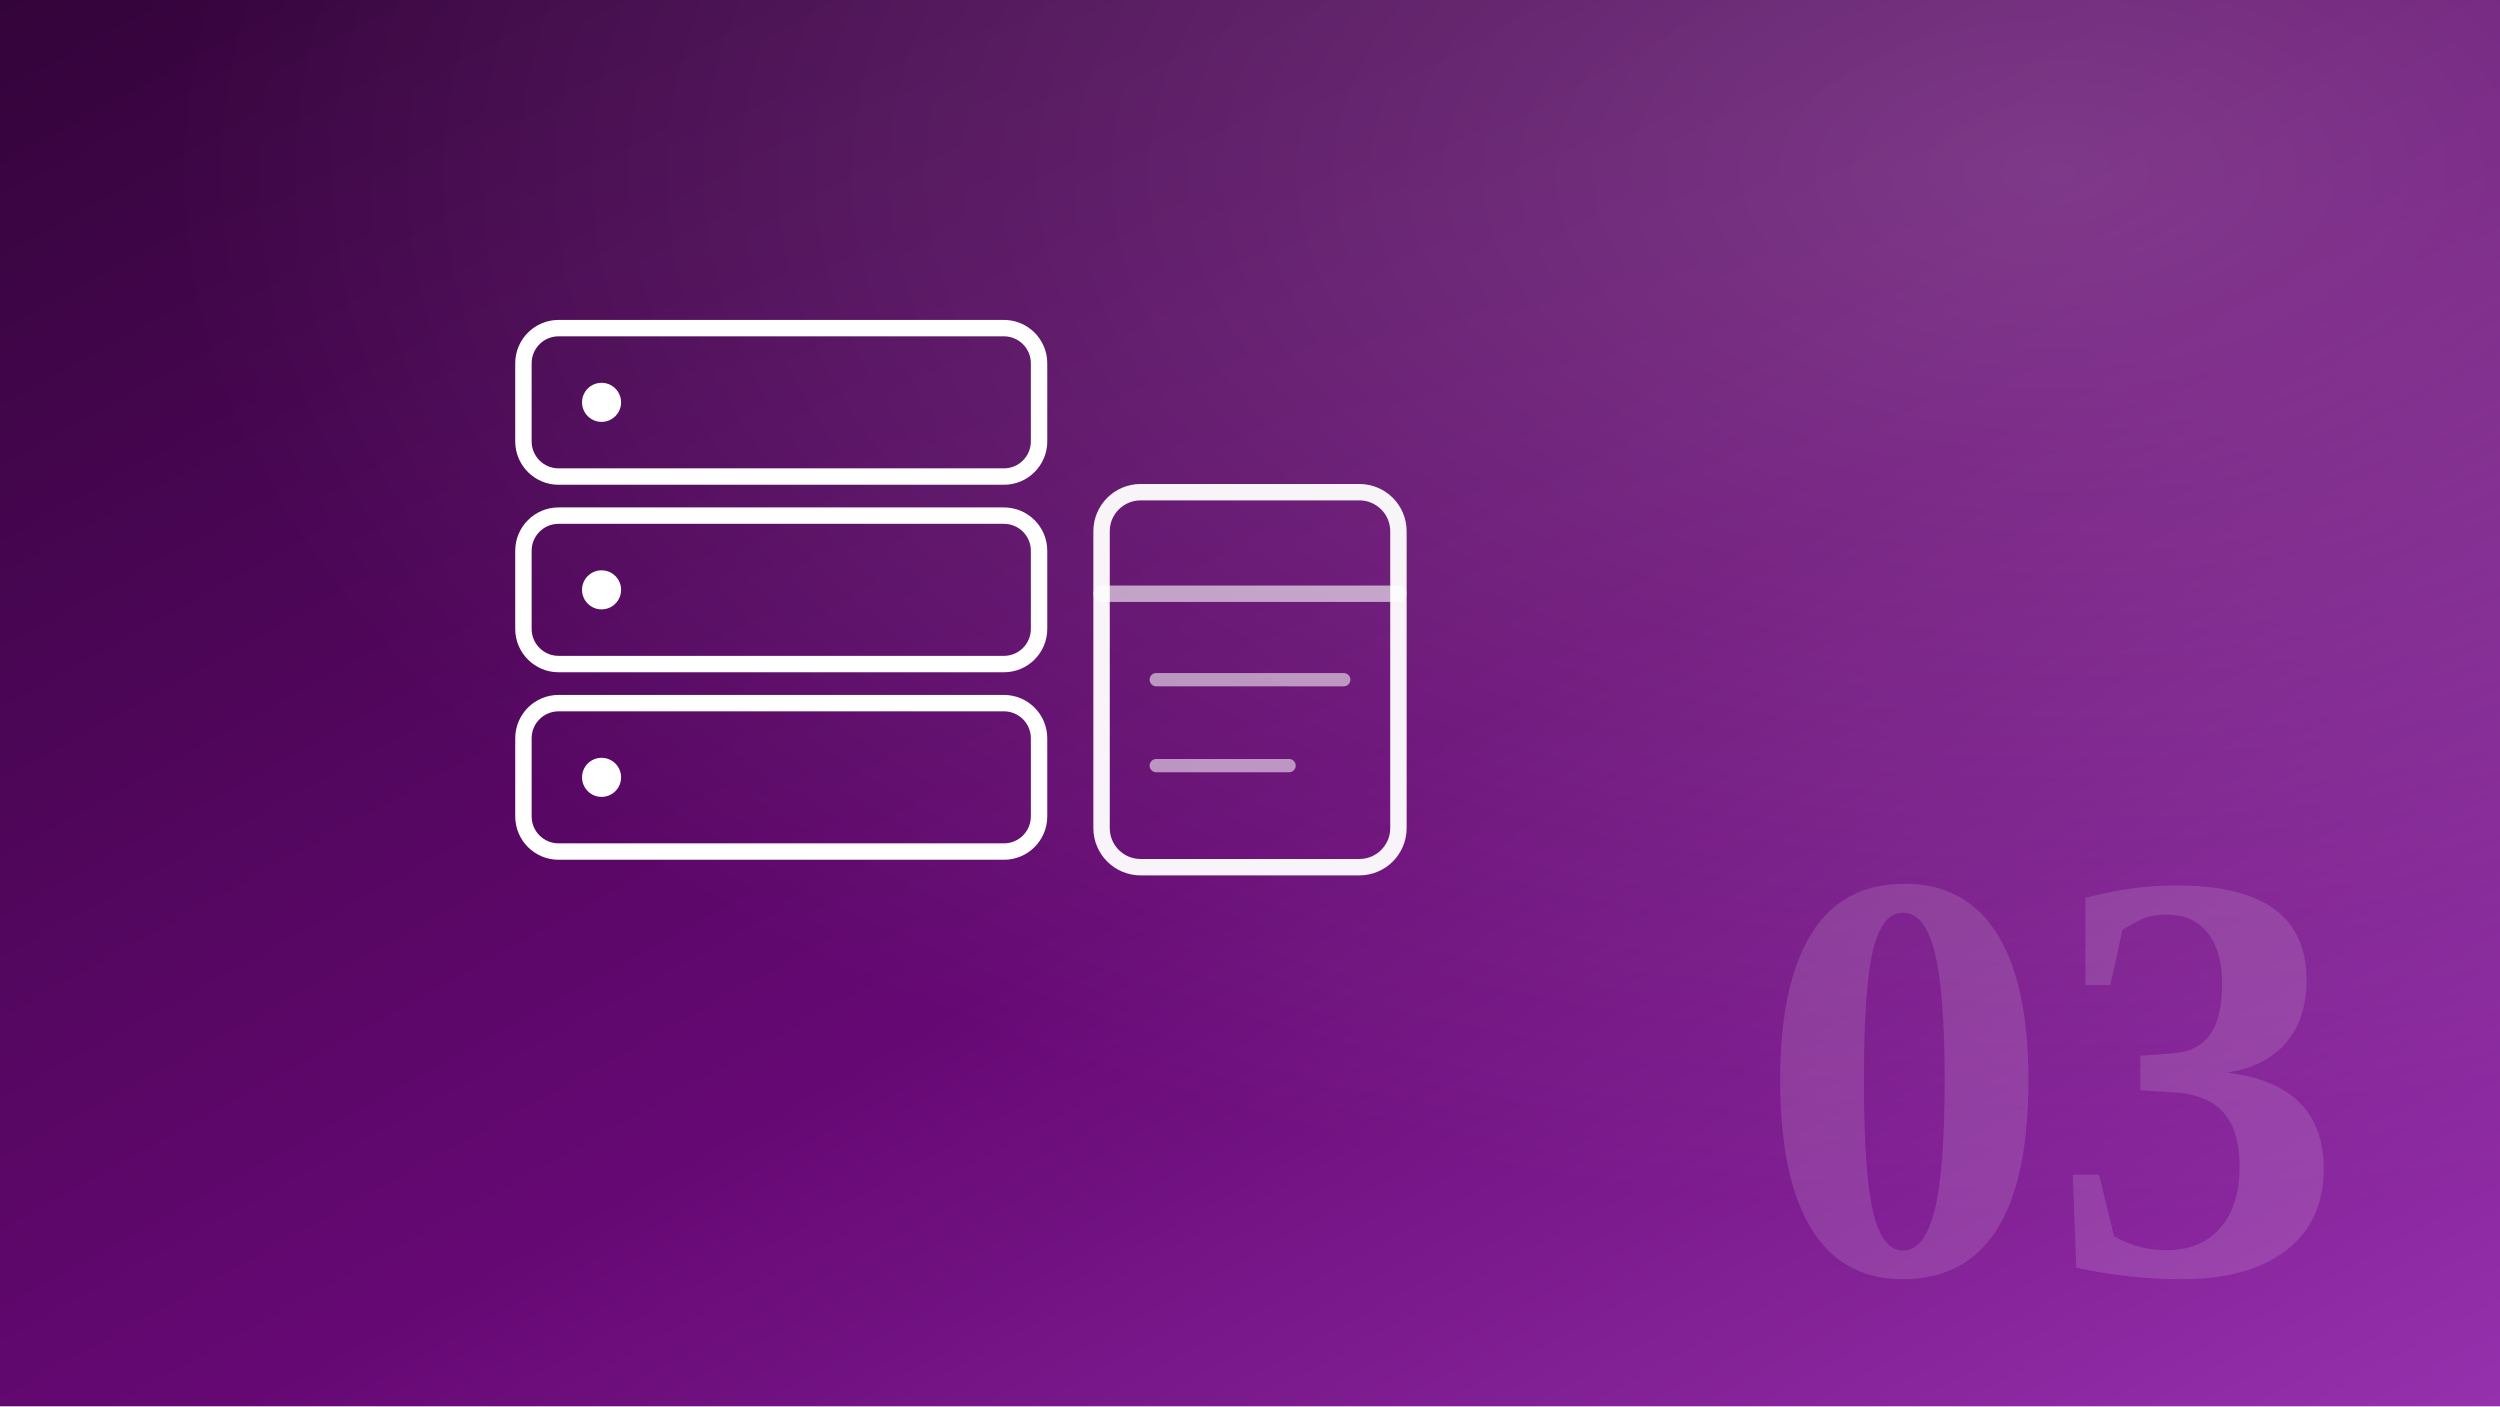
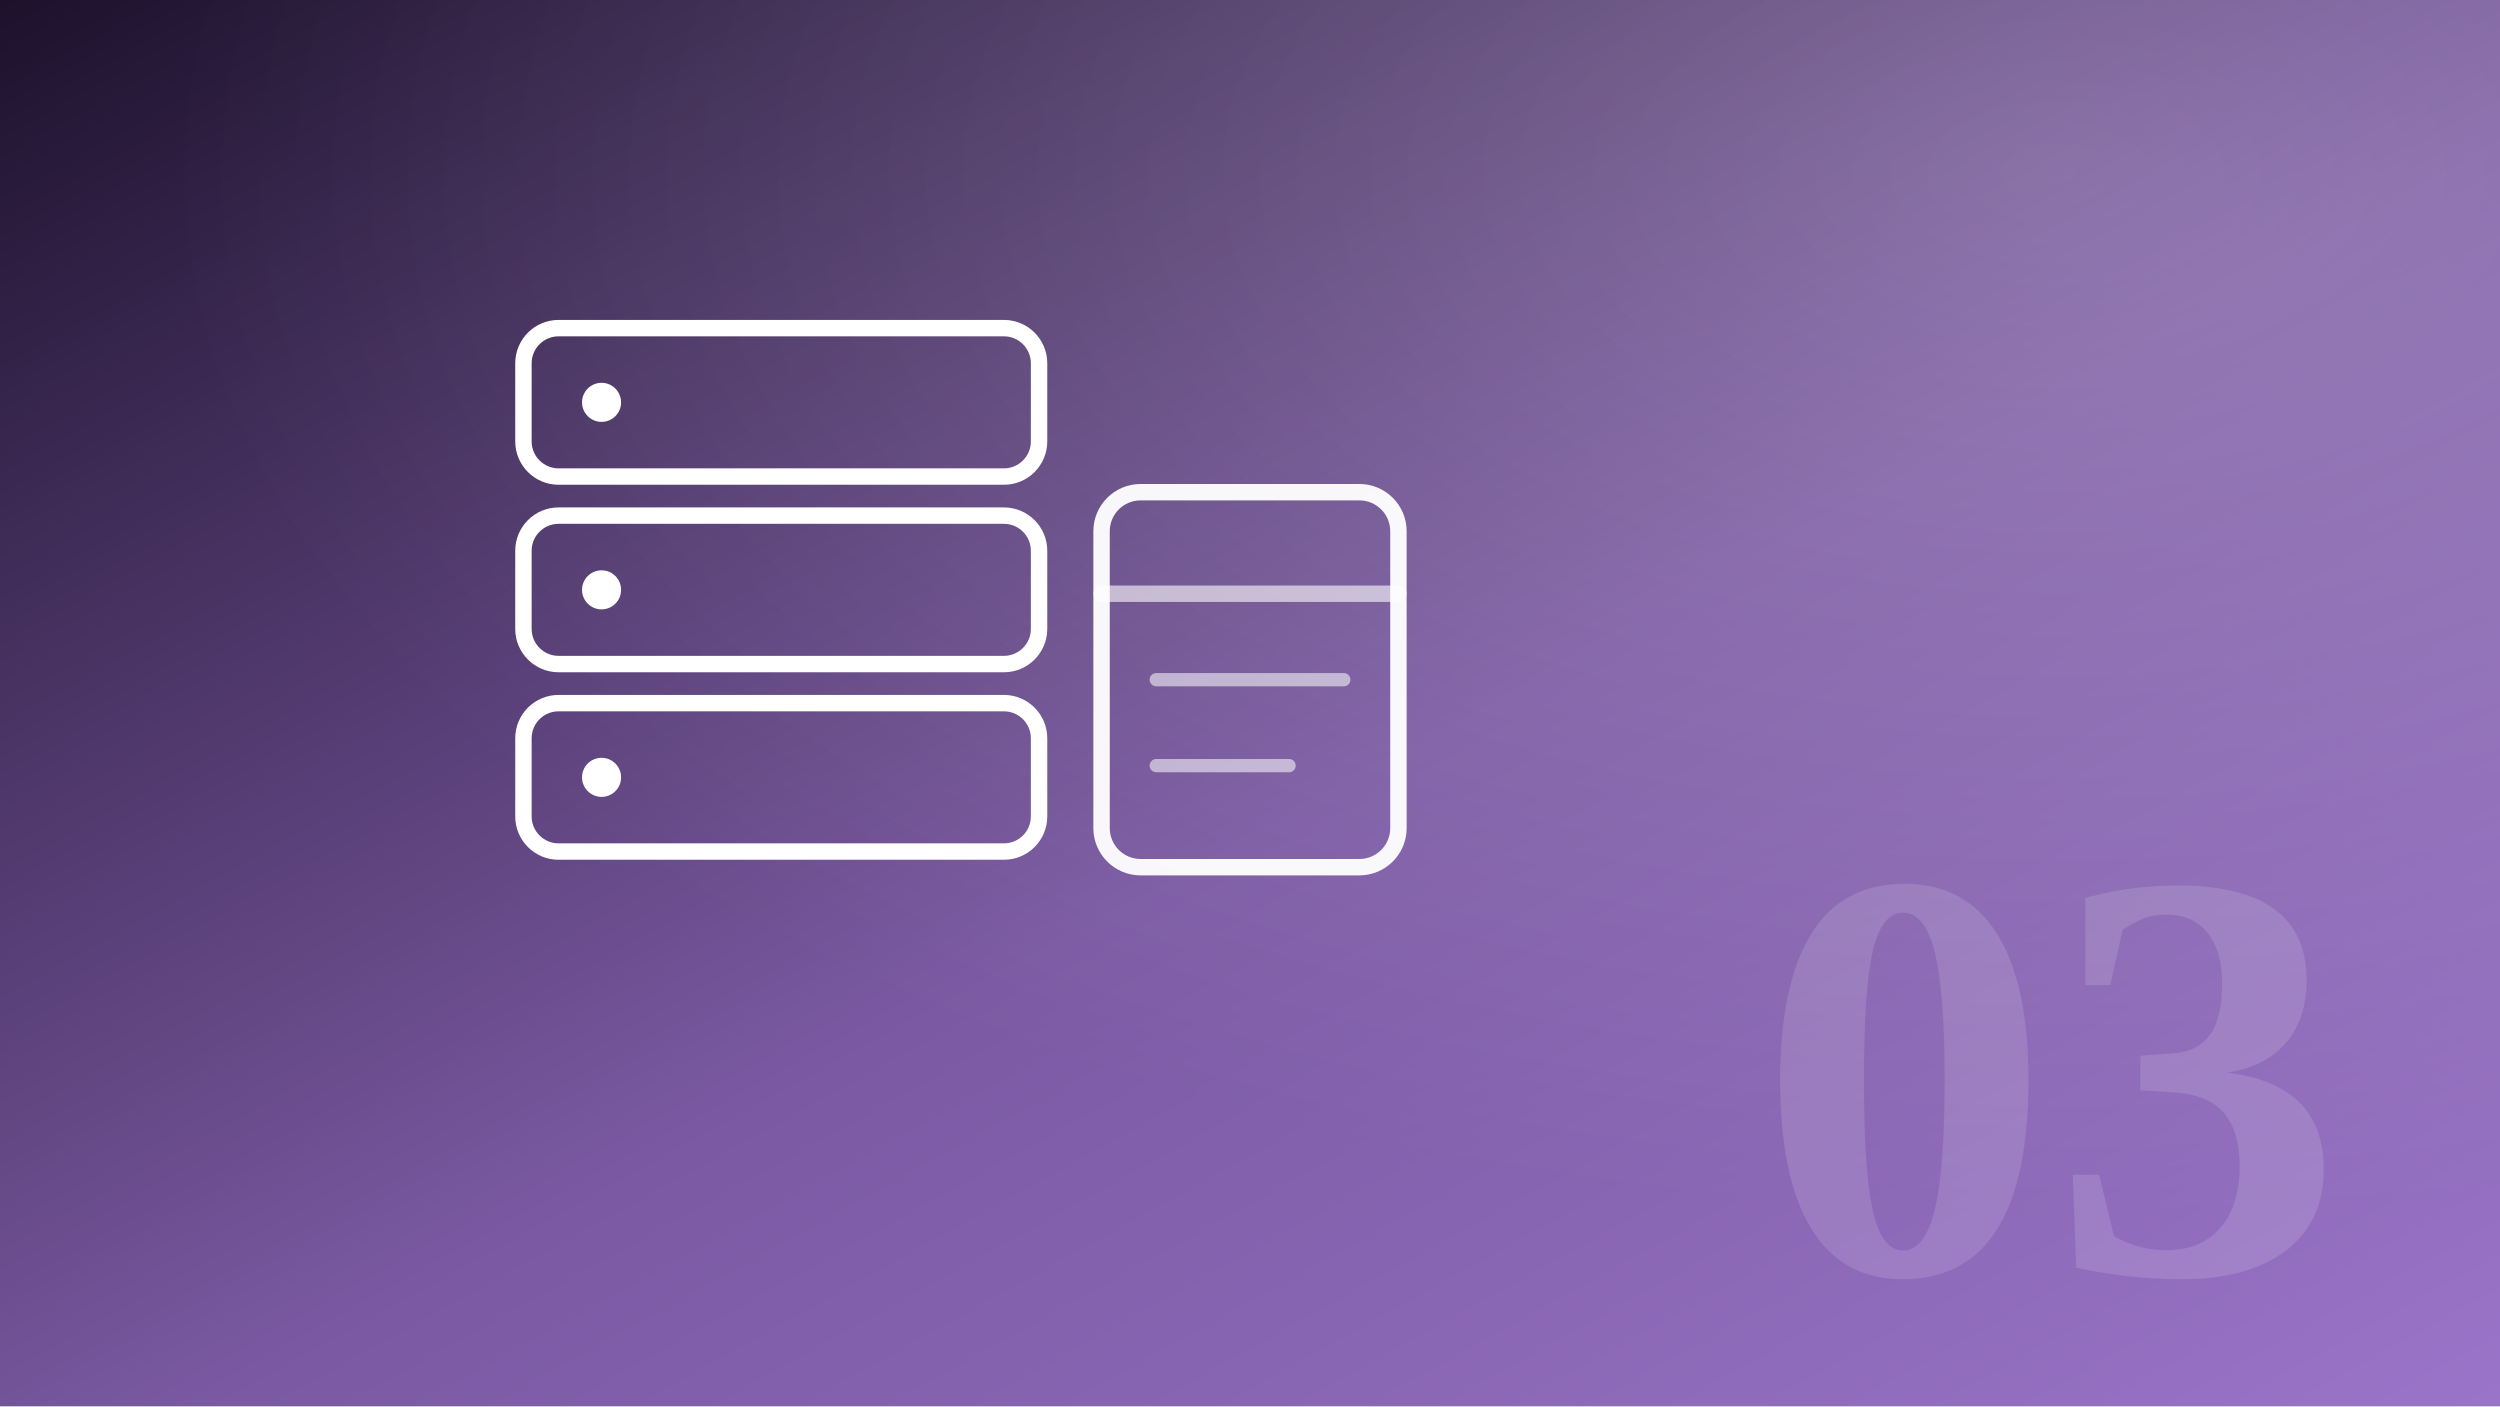
<svg xmlns="http://www.w3.org/2000/svg" viewBox="0 0 640 360" width="640" height="360" role="img" aria-label="服务器与浏览器窗口">
  <defs>
    <linearGradient id="bg" x1="0" y1="0" x2="1" y2="1">
-       <stop offset="0%" stop-color="#33043a" />
-       <stop offset="55%" stop-color="#660874" />
-       <stop offset="100%" stop-color="#9631ad" />
+       <stop offset="0%" stop-color="#1d112c" />
+       <stop offset="55%" stop-color="#7b5aa3" />
+       <stop offset="100%" stop-color="#9a74c8" />
    </linearGradient>
    <radialGradient id="glow" cx="0.82" cy="0.12" r="0.75">
      <stop offset="0%" stop-color="#ffffff" stop-opacity="0.20" />
      <stop offset="100%" stop-color="#ffffff" stop-opacity="0" />
    </radialGradient>
  </defs>
  <rect width="640" height="360" fill="url(#bg)" />
  <rect width="640" height="360" fill="url(#glow)" />
  <text x="600" y="326" text-anchor="end" font-family="Georgia, 'Times New Roman', serif" font-size="150" font-weight="700" fill="#ffffff" fill-opacity="0.13">03</text>
  <g transform="translate(238,168)" fill="none" stroke="#ffffff" stroke-width="4.2" stroke-linecap="round" stroke-linejoin="round">
    <rect x="-104" y="-84" width="132" height="38" rx="9" />
    <rect x="-104" y="-36" width="132" height="38" rx="9" />
    <rect x="-104" y="12" width="132" height="38" rx="9" />
    <circle cx="-84" cy="-65" r="5" fill="#ffffff" stroke="none" />
    <circle cx="-84" cy="-17" r="5" fill="#ffffff" stroke="none" stroke-opacity=".7" />
    <circle cx="-84" cy="31" r="5" fill="#ffffff" stroke="none" stroke-opacity=".45" />
    <rect x="44" y="-42" width="76" height="96" rx="10" stroke-opacity=".95" />
    <line x1="44" y1="-16" x2="120" y2="-16" stroke-opacity=".6" />
    <path d="M58 6 h48 M58 28 h34" stroke-opacity=".55" stroke-width="3.4" />
  </g>
</svg>
